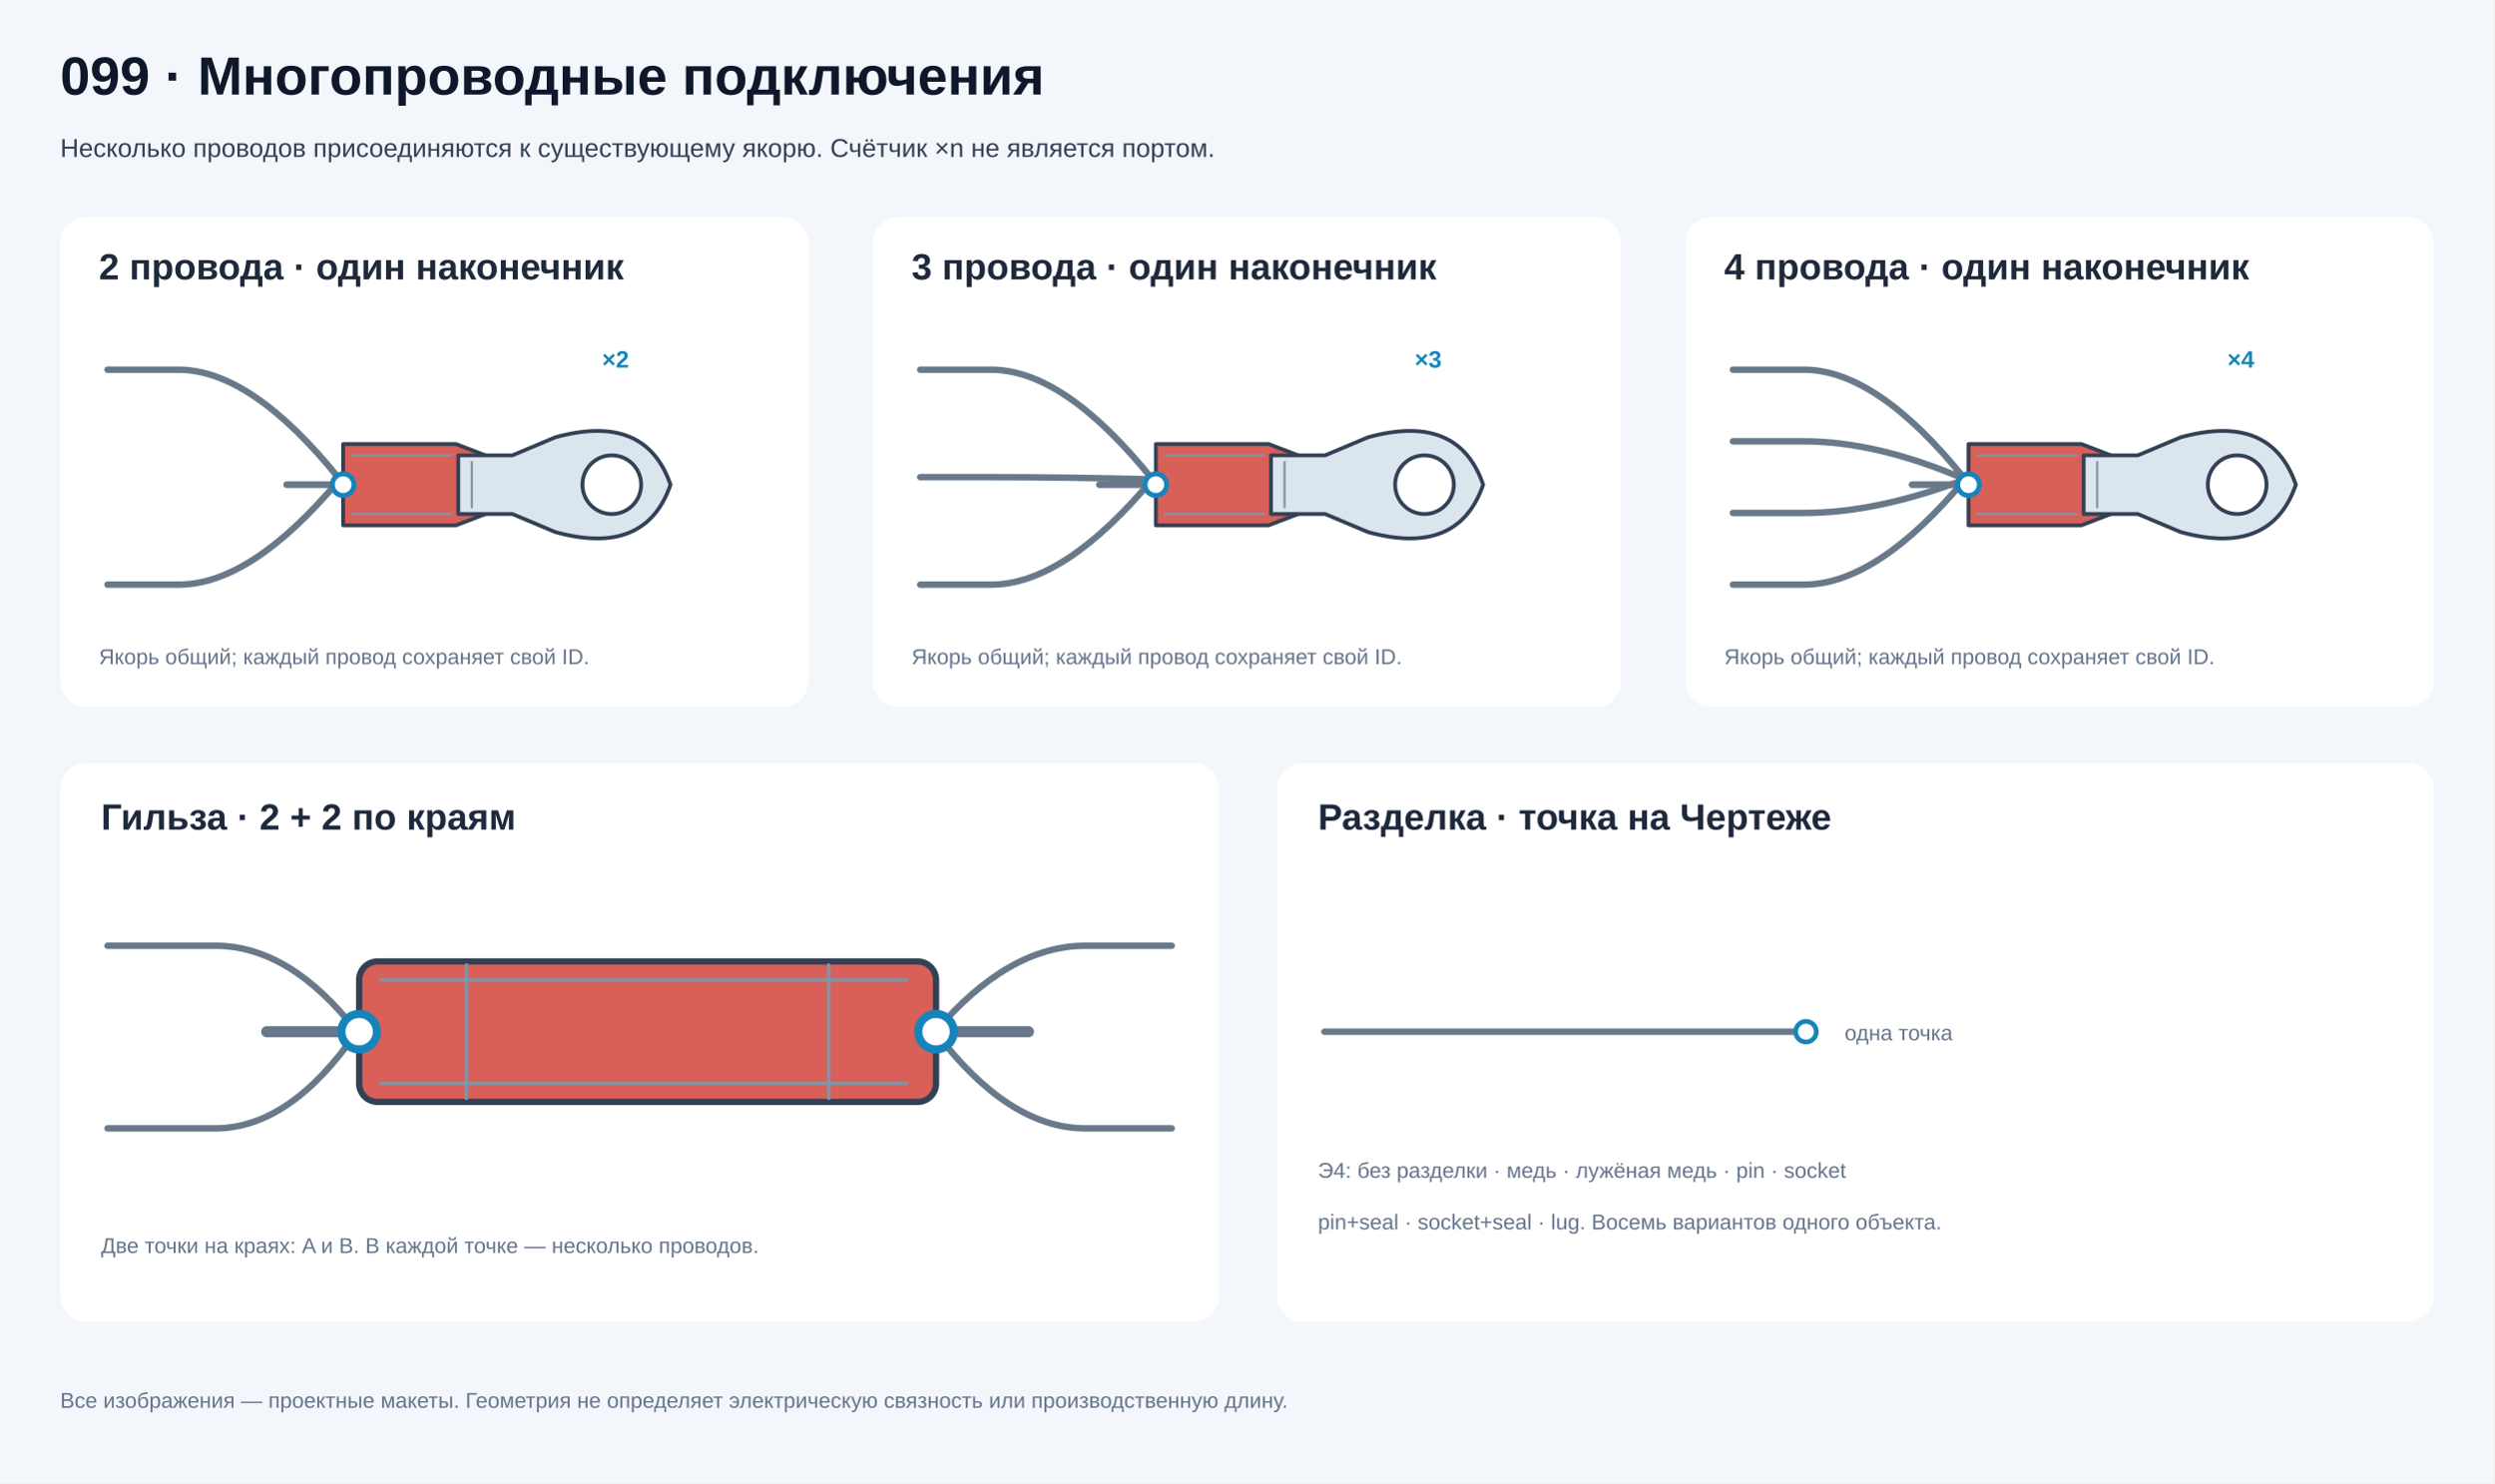
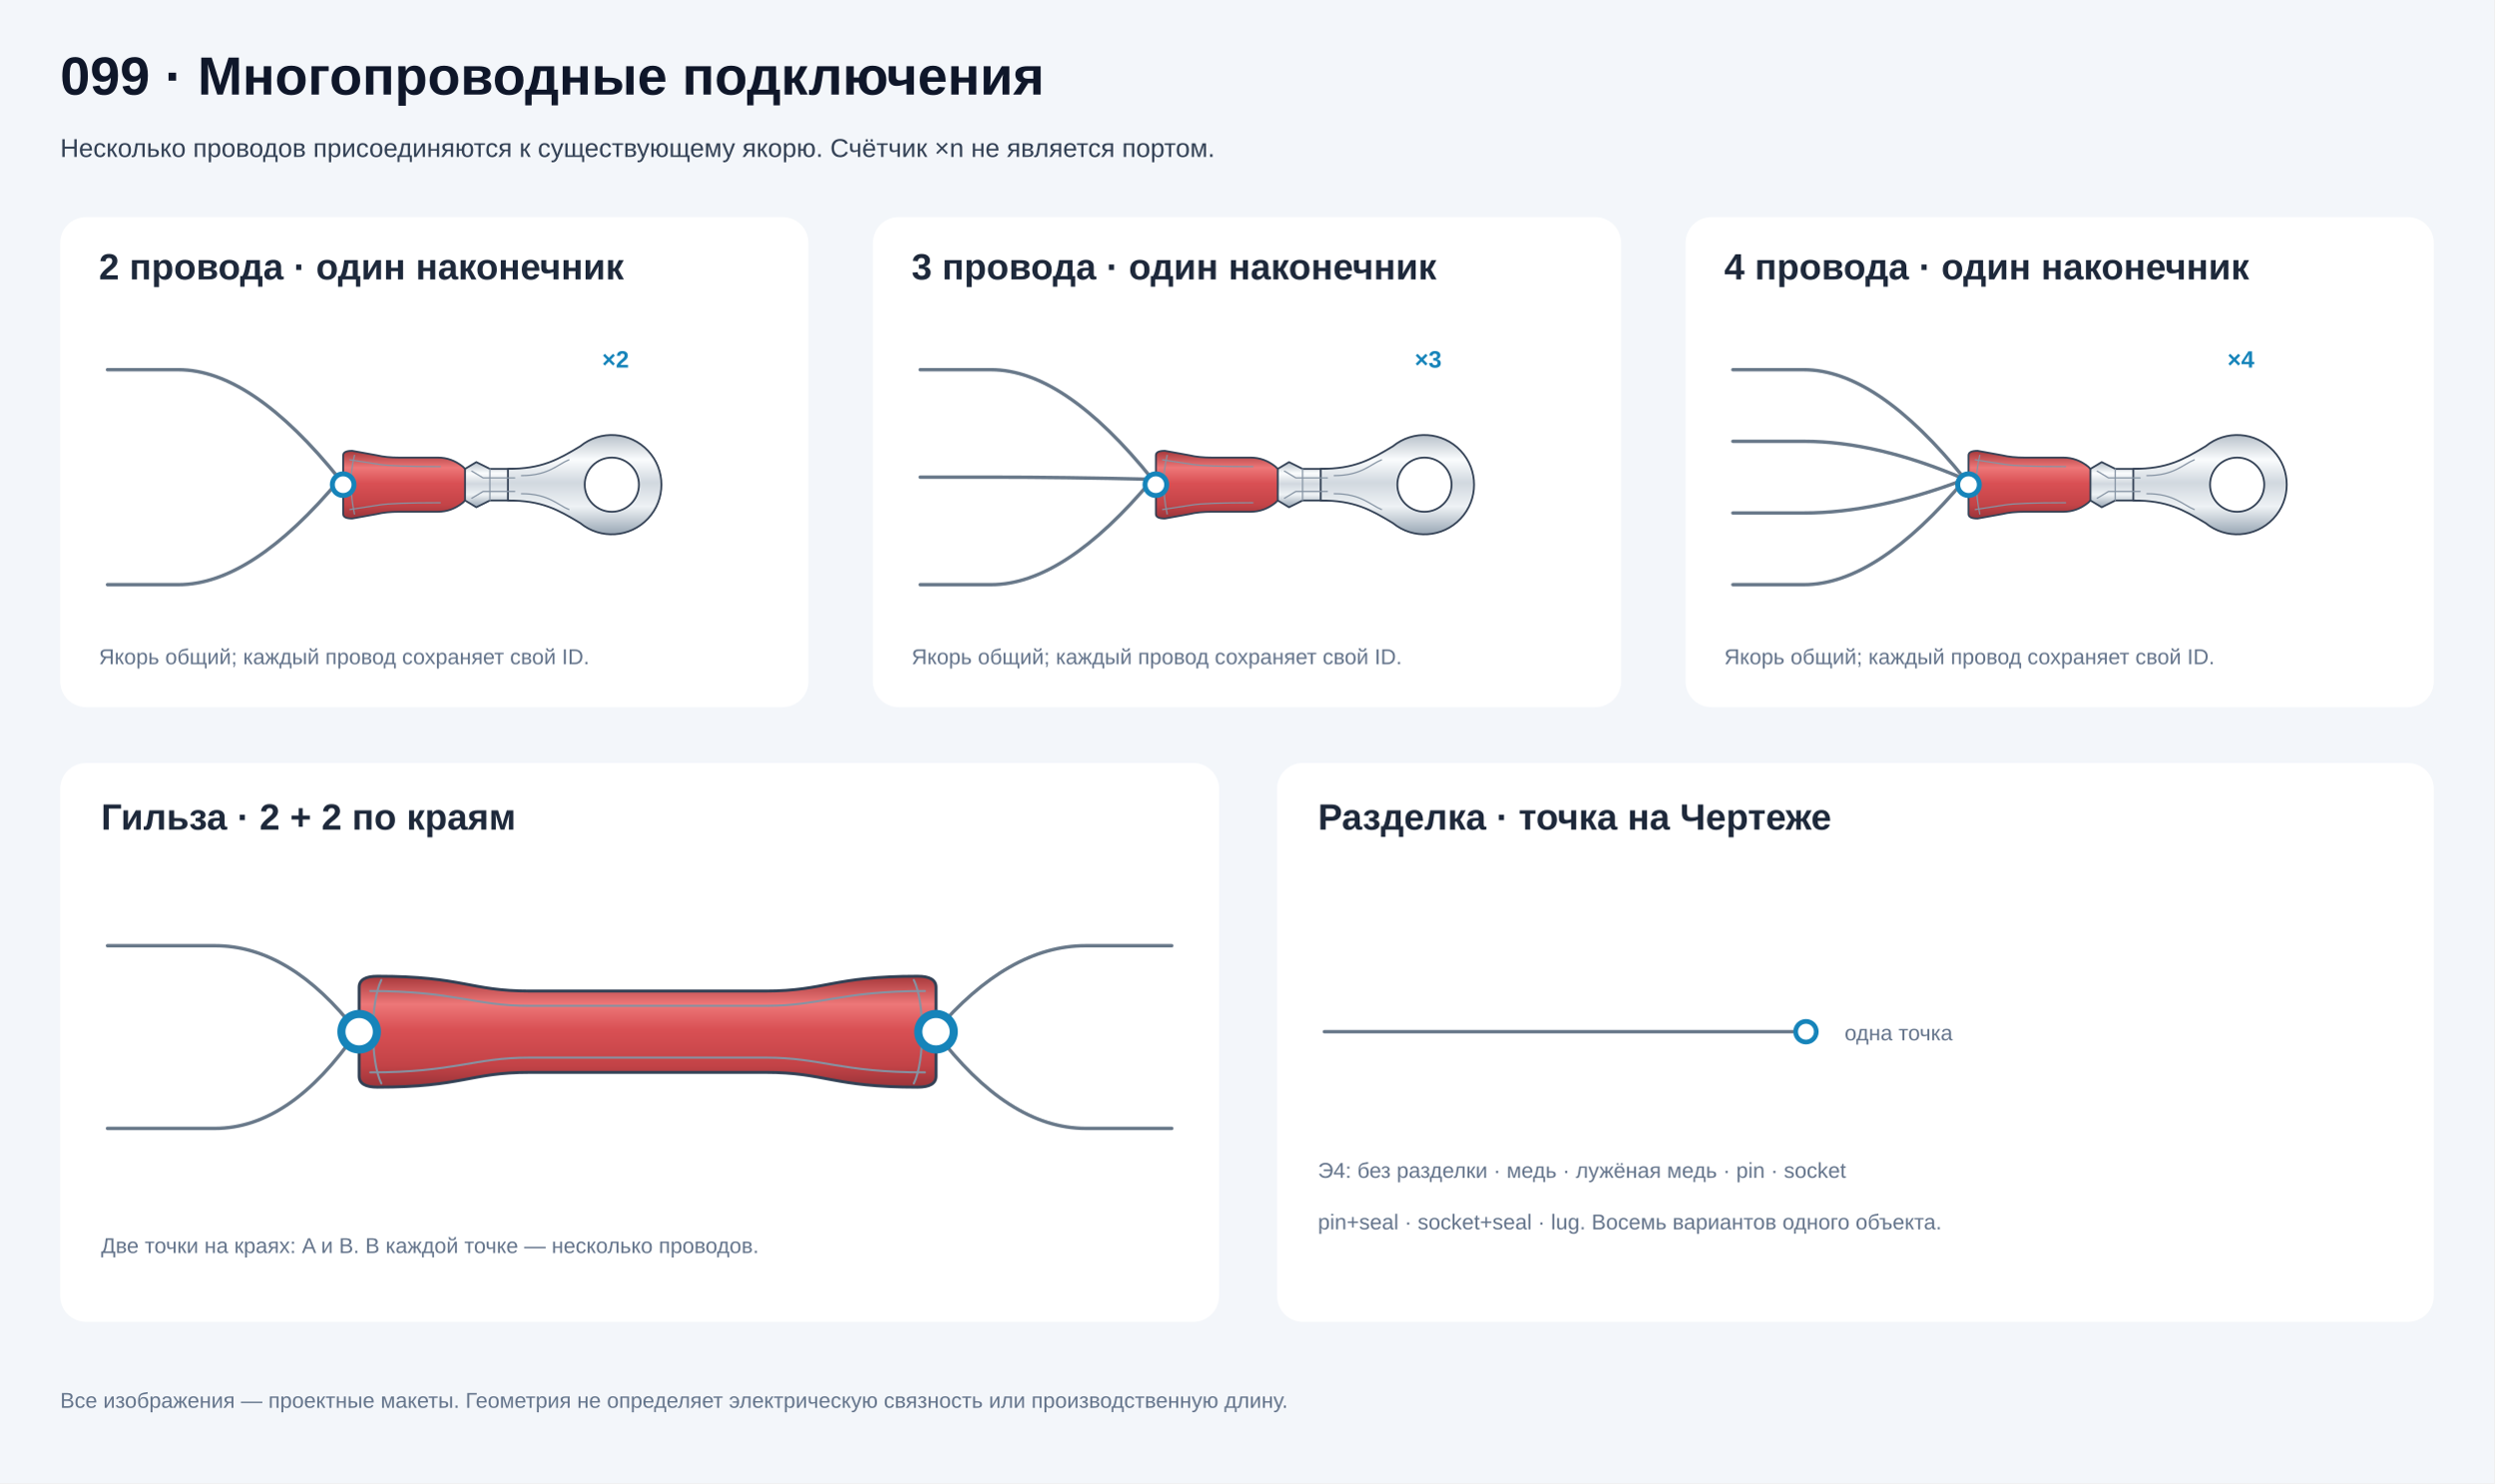
<svg xmlns="http://www.w3.org/2000/svg" width="1160" height="690" viewBox="0 0 1160 690" role="img" aria-labelledby="title">
-   <style>svg{font-family:Arial,'Segoe UI',sans-serif} .geom{stroke:#334155;stroke-width:1.7;stroke-linecap:round;stroke-linejoin:round} .geom text{stroke:none;stroke-width:0} .detail{stroke:#8593a3;stroke-width:1;fill:none} .wire{stroke:#69798a;stroke-width:3;fill:none;stroke-linecap:round} .text{font-size:12px;fill:#334155;stroke:none} .small{font-size:10px;fill:#64748b;stroke:none} .title{font-size:25px;fill:#0f172a;font-weight:700;stroke:none} .card-title{font-size:17px;fill:#1e293b;font-weight:700;stroke:none} .view{font-size:11px;fill:#237ca3;font-weight:700;stroke:none} .badge{font-size:11px;fill:#1684ba;font-weight:700;stroke:none} .dim{stroke:#5f8f87;stroke-width:1;fill:none} .dimtext{font-size:11px;fill:#427a70;stroke:none}</style>
+   <style>svg{font-family:Arial,'Segoe UI',sans-serif} .geom{stroke:#334155;stroke-width:.8;stroke-linecap:round;stroke-linejoin:round} .geom text{stroke:none;stroke-width:0} .detail{stroke:#8593a3;stroke-width:.55;fill:none} .wire{stroke:#69798a;stroke-width:1.6;fill:none;stroke-linecap:round} .text{font-size:12px;fill:#334155;stroke:none} .small{font-size:10px;fill:#64748b;stroke:none} .title{font-size:25px;fill:#0f172a;font-weight:700;stroke:none} .card-title{font-size:17px;fill:#1e293b;font-weight:700;stroke:none} .view{font-size:11px;fill:#237ca3;font-weight:700;stroke:none} .badge{font-size:11px;fill:#1684ba;font-weight:700;stroke:none} .dim{stroke:#5f8f87;stroke-width:.55;fill:none} .dimtext{font-size:11px;fill:#427a70;stroke:none}</style>
+   <defs>
+     <linearGradient id="metal" x1="0" y1="0" x2="0" y2="1">
+       <stop offset="0" stop-color="#b8c1ca" />
+       <stop offset=".25" stop-color="#fafcfd" />
+       <stop offset=".48" stop-color="#d1d8df" />
+       <stop offset=".72" stop-color="#eef2f5" />
+       <stop offset="1" stop-color="#99a7b5" />
+     </linearGradient>
+     <linearGradient id="red" x1="0" y1="0" x2="0" y2="1">
+       <stop offset="0" stop-color="#a7383b" />
+       <stop offset=".25" stop-color="#ed7778" />
+       <stop offset=".48" stop-color="#d95054" />
+       <stop offset=".8" stop-color="#c34347" />
+       <stop offset="1" stop-color="#993439" />
+     </linearGradient>
+     <linearGradient id="blue" x1="0" y1="0" x2="0" y2="1">
+       <stop offset="0" stop-color="#235783" />
+       <stop offset=".25" stop-color="#65a2ce" />
+       <stop offset=".5" stop-color="#397fb3" />
+       <stop offset="1" stop-color="#23557d" />
+     </linearGradient>
+     <linearGradient id="yellow" x1="0" y1="0" x2="0" y2="1">
+       <stop offset="0" stop-color="#b88c29" />
+       <stop offset=".27" stop-color="#ffe6a1" />
+       <stop offset=".55" stop-color="#e9bd4d" />
+       <stop offset="1" stop-color="#b48c32" />
+     </linearGradient>
+   </defs>
  <rect x="0" y="0" width="1160" height="690" rx="0" fill="#f3f6fa" />
  <text x="28" y="44" class="title">099 · Многопроводные подключения</text>
  <text x="28" y="73" class="text">Несколько проводов присоединяются к существующему якорю. Счётчик ×n не является портом.</text>
  <g transform="translate(28,101)">
    <rect x="0" y="0" width="348" height="228" rx="12" fill="#ffffff" />
    <text x="18" y="29" class="card-title">2 провода · один наконечник</text>
    <path d="M22 71.0 H55 Q89 71.0 130 122" fill="none" class="wire" />
    <path d="M22 171.0 H55 Q89 171.0 130 122" fill="none" class="wire" />
    <g transform="translate(98,72) scale(1.05)">
      <g class="geom">
-         <line x1="7" y1="50" x2="32" y2="50" class="wire" />
-         <path d="M32 32 H82 L95 37 V63 L82 68 H32 Z" fill="#d95f59" />
-         <path d="M83 37 H107 L126 29 Q166 18 177 50 Q166 82 126 71 L107 63 H83 Z" fill="#dbe5ee" />
-         <circle cx="151" cy="50" r="13" fill="#ffffff" />
-         <path d="M36 37 H80 M36 63 H80 M89 40 V60" fill="none" class="detail" />
+         <path d="M32 37 Q32 35 36 35 L47 37 Q51 38 57 38 H74 Q80 38 85 42 L88 45 V55 L85 58 Q80 62 74 62 H57 Q51 62 47 63 L36 65 Q32 65 32 63 Z" fill="url(#red)" />
+         <path d="M86 43 L91 40 L97 43 H109 V57 H97 L91 60 L86 57 Z" fill="url(#metal)" />
+         <path d="M105 43 C120 43 127 39 137 33 A22 22 0 1 1 137 67 C127 61 120 57 105 57 Z" fill="url(#metal)" />
+         <circle cx="151" cy="50" r="12" fill="#ffffff" />
+         <path d="M89 44 L94 47 H108 M89 56 L94 53 H108 M97 43 V57" fill="none" class="detail" />
+         <path d="M35 39 L48 41 Q54 42 75 42 M35 61 L48 59 Q54 58 75 58 M37 37 Q34 49 37 63" fill="none" class="detail" />
+         <path d="M111 46 C123 46 127 41 132 39 M111 54 C123 54 127 59 132 61" fill="none" class="detail" />
      </g>
      <circle cx="32" cy="50" r="4.8" fill="#ffffff" data-role="wire-entry" stroke="#1684ba" stroke-width="2.2" />
    </g>
    <text x="252" y="70" class="badge">×2</text>
    <text x="18" y="208" class="small">Якорь общий; каждый провод сохраняет свой ID.</text>
  </g>
  <g transform="translate(406,101)">
    <rect x="0" y="0" width="348" height="228" rx="12" fill="#ffffff" />
    <text x="18" y="29" class="card-title">3 провода · один наконечник</text>
    <path d="M22 71.0 H55 Q89 71.0 130 122" fill="none" class="wire" />
    <path d="M22 121.0 H55 Q89 121.0 130 122" fill="none" class="wire" />
    <path d="M22 171.0 H55 Q89 171.0 130 122" fill="none" class="wire" />
    <g transform="translate(98,72) scale(1.05)">
      <g class="geom">
-         <line x1="7" y1="50" x2="32" y2="50" class="wire" />
-         <path d="M32 32 H82 L95 37 V63 L82 68 H32 Z" fill="#d95f59" />
-         <path d="M83 37 H107 L126 29 Q166 18 177 50 Q166 82 126 71 L107 63 H83 Z" fill="#dbe5ee" />
-         <circle cx="151" cy="50" r="13" fill="#ffffff" />
-         <path d="M36 37 H80 M36 63 H80 M89 40 V60" fill="none" class="detail" />
+         <path d="M32 37 Q32 35 36 35 L47 37 Q51 38 57 38 H74 Q80 38 85 42 L88 45 V55 L85 58 Q80 62 74 62 H57 Q51 62 47 63 L36 65 Q32 65 32 63 Z" fill="url(#red)" />
+         <path d="M86 43 L91 40 L97 43 H109 V57 H97 L91 60 L86 57 Z" fill="url(#metal)" />
+         <path d="M105 43 C120 43 127 39 137 33 A22 22 0 1 1 137 67 C127 61 120 57 105 57 Z" fill="url(#metal)" />
+         <circle cx="151" cy="50" r="12" fill="#ffffff" />
+         <path d="M89 44 L94 47 H108 M89 56 L94 53 H108 M97 43 V57" fill="none" class="detail" />
+         <path d="M35 39 L48 41 Q54 42 75 42 M35 61 L48 59 Q54 58 75 58 M37 37 Q34 49 37 63" fill="none" class="detail" />
+         <path d="M111 46 C123 46 127 41 132 39 M111 54 C123 54 127 59 132 61" fill="none" class="detail" />
      </g>
      <circle cx="32" cy="50" r="4.8" fill="#ffffff" data-role="wire-entry" stroke="#1684ba" stroke-width="2.2" />
    </g>
    <text x="252" y="70" class="badge">×3</text>
    <text x="18" y="208" class="small">Якорь общий; каждый провод сохраняет свой ID.</text>
  </g>
  <g transform="translate(784,101)">
    <rect x="0" y="0" width="348" height="228" rx="12" fill="#ffffff" />
    <text x="18" y="29" class="card-title">4 провода · один наконечник</text>
    <path d="M22 71.0 H55 Q89 71.0 130 122" fill="none" class="wire" />
    <path d="M22 104.333 H55 Q89 104.333 130 122" fill="none" class="wire" />
    <path d="M22 137.667 H55 Q89 137.667 130 122" fill="none" class="wire" />
    <path d="M22 171.0 H55 Q89 171.0 130 122" fill="none" class="wire" />
    <g transform="translate(98,72) scale(1.05)">
      <g class="geom">
-         <line x1="7" y1="50" x2="32" y2="50" class="wire" />
-         <path d="M32 32 H82 L95 37 V63 L82 68 H32 Z" fill="#d95f59" />
-         <path d="M83 37 H107 L126 29 Q166 18 177 50 Q166 82 126 71 L107 63 H83 Z" fill="#dbe5ee" />
-         <circle cx="151" cy="50" r="13" fill="#ffffff" />
-         <path d="M36 37 H80 M36 63 H80 M89 40 V60" fill="none" class="detail" />
+         <path d="M32 37 Q32 35 36 35 L47 37 Q51 38 57 38 H74 Q80 38 85 42 L88 45 V55 L85 58 Q80 62 74 62 H57 Q51 62 47 63 L36 65 Q32 65 32 63 Z" fill="url(#red)" />
+         <path d="M86 43 L91 40 L97 43 H109 V57 H97 L91 60 L86 57 Z" fill="url(#metal)" />
+         <path d="M105 43 C120 43 127 39 137 33 A22 22 0 1 1 137 67 C127 61 120 57 105 57 Z" fill="url(#metal)" />
+         <circle cx="151" cy="50" r="12" fill="#ffffff" />
+         <path d="M89 44 L94 47 H108 M89 56 L94 53 H108 M97 43 V57" fill="none" class="detail" />
+         <path d="M35 39 L48 41 Q54 42 75 42 M35 61 L48 59 Q54 58 75 58 M37 37 Q34 49 37 63" fill="none" class="detail" />
+         <path d="M111 46 C123 46 127 41 132 39 M111 54 C123 54 127 59 132 61" fill="none" class="detail" />
      </g>
      <circle cx="32" cy="50" r="4.8" fill="#ffffff" data-role="wire-entry" stroke="#1684ba" stroke-width="2.2" />
    </g>
    <text x="252" y="70" class="badge">×4</text>
    <text x="18" y="208" class="small">Якорь общий; каждый провод сохраняет свой ID.</text>
  </g>
  <rect x="28" y="355" width="539" height="260" rx="12" fill="#ffffff" />
  <text x="47" y="386" class="card-title">Гильза · 2 + 2 по краям</text>
  <path d="M50 440 H100 Q135 440 166 480 M50 525 H100 Q135 525 166 480 M545 440 H505 Q469 440 435 480 M545 525 H505 Q469 525 435 480" fill="none" class="wire" />
  <g transform="translate(112,394) scale(1.72)">
    <g class="geom">
-       <line x1="7" y1="50" x2="32" y2="50" class="wire" />
-       <line x1="188" y1="50" x2="213" y2="50" class="wire" />
-       <rect x="32" y="31" width="156" height="38" rx="5" fill="#d95f59" />
-       <path d="M38 36 H180 M38 64 H180" fill="none" class="detail" />
-       <line x1="61" y1="32" x2="61" y2="68" class="detail" />
-       <line x1="159" y1="32" x2="159" y2="68" class="detail" />
+       <path d="M32 38 Q32 35 37 35 C60 35 62 39 78 39 H142 C158 39 160 35 183 35 Q188 35 188 38 V62 Q188 65 183 65 C160 65 158 61 142 61 H78 C62 61 60 65 37 65 Q32 65 32 62 Z" fill="url(#red)" />
+       <path d="M35 39 C58 39 63 43 78 43 H142 C157 43 162 39 185 39 M35 61 C58 61 63 57 78 57 H142 C157 57 162 61 185 61" fill="none" class="detail" />
+       <path d="M38 36 C35 42 35 58 38 64 M182 36 C185 42 185 58 182 64" fill="none" class="detail" />
    </g>
    <circle cx="32" cy="50" r="4.8" fill="#ffffff" data-role="wire-entry" stroke="#1684ba" stroke-width="2.2" />
    <circle cx="188" cy="50" r="4.8" fill="#ffffff" data-role="wire-entry" stroke="#1684ba" stroke-width="2.2" />
  </g>
  <text x="47" y="583" class="small">Две точки на краях: A и B. В каждой точке — несколько проводов.</text>
  <rect x="594" y="355" width="538" height="260" rx="12" fill="#ffffff" />
  <text x="613" y="386" class="card-title">Разделка · точка на Чертеже</text>
  <path d="M616 480 H840" fill="none" class="wire" />
  <circle cx="840" cy="480" r="4.8" fill="#ffffff" data-role="wire-entry" stroke="#1684ba" stroke-width="2.2" />
  <text x="858" y="484" class="small">одна точка</text>
  <text x="613" y="548" class="small">Э4: без разделки · медь · лужёная медь · pin · socket</text>
  <text x="613" y="572" class="small">pin+seal · socket+seal · lug. Восемь вариантов одного объекта.</text>
  <text x="28" y="655" class="small">Все изображения — проектные макеты. Геометрия не определяет электрическую связность или производственную длину.</text>
</svg>
